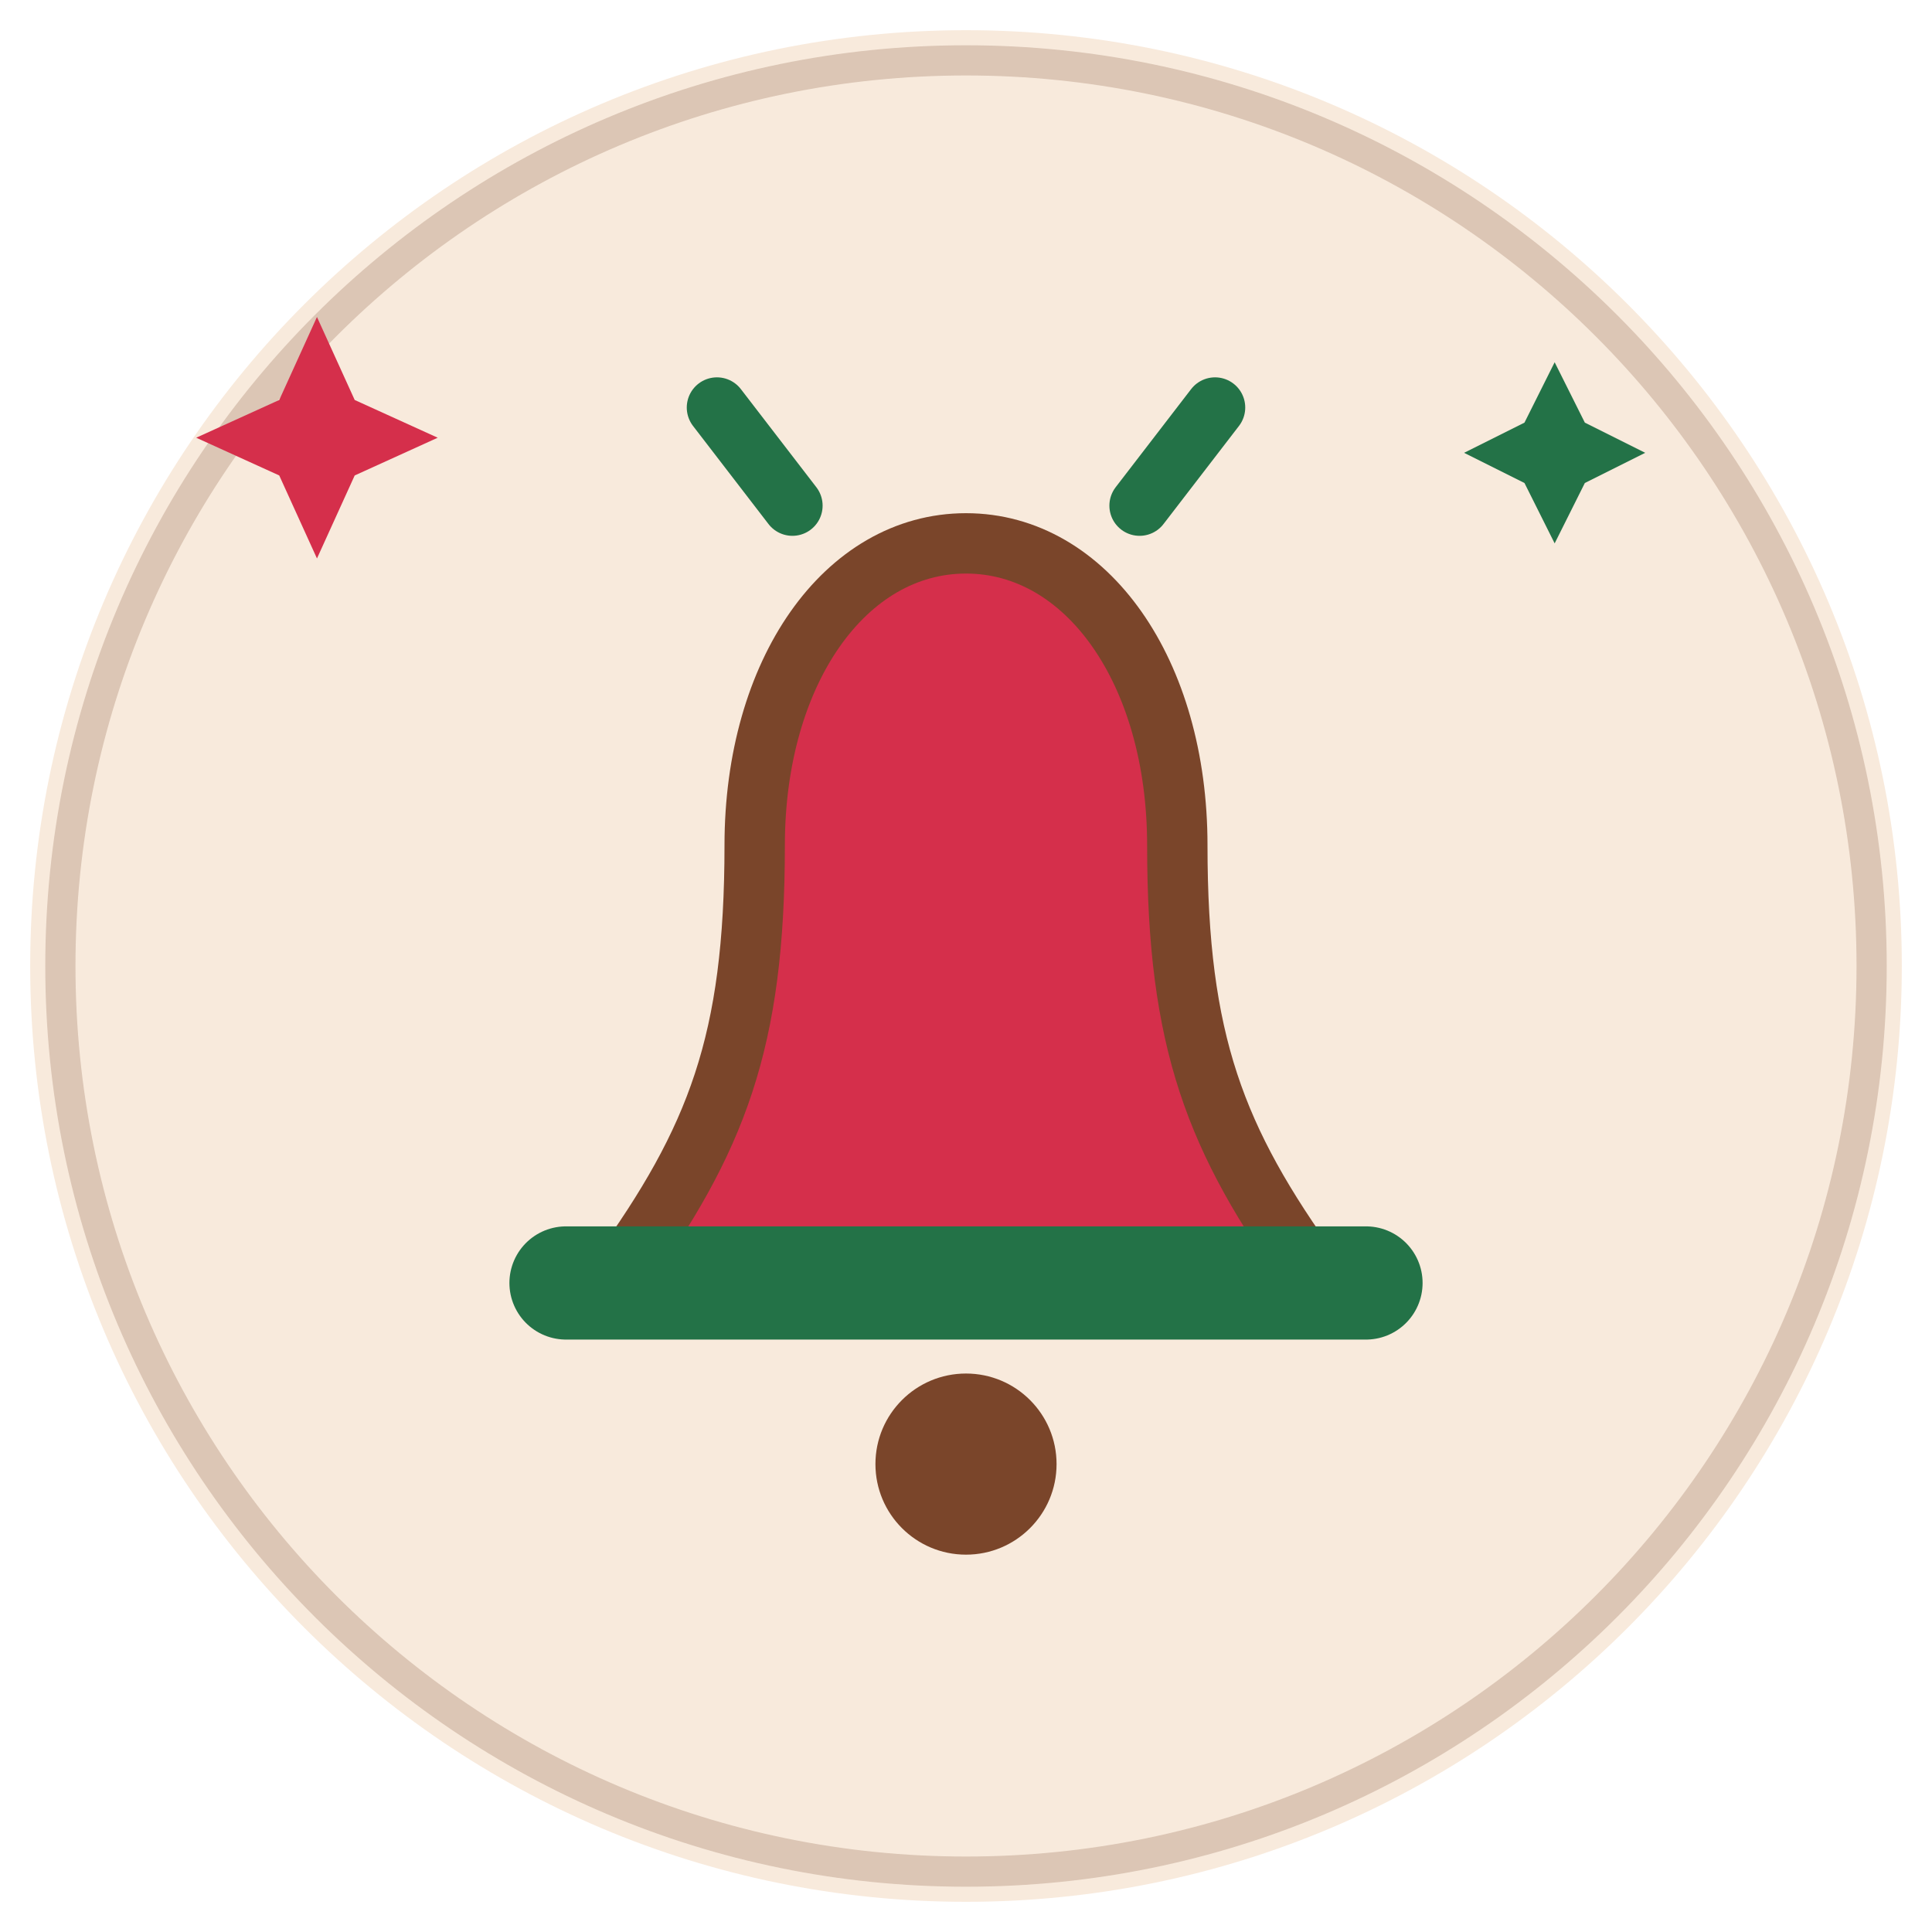
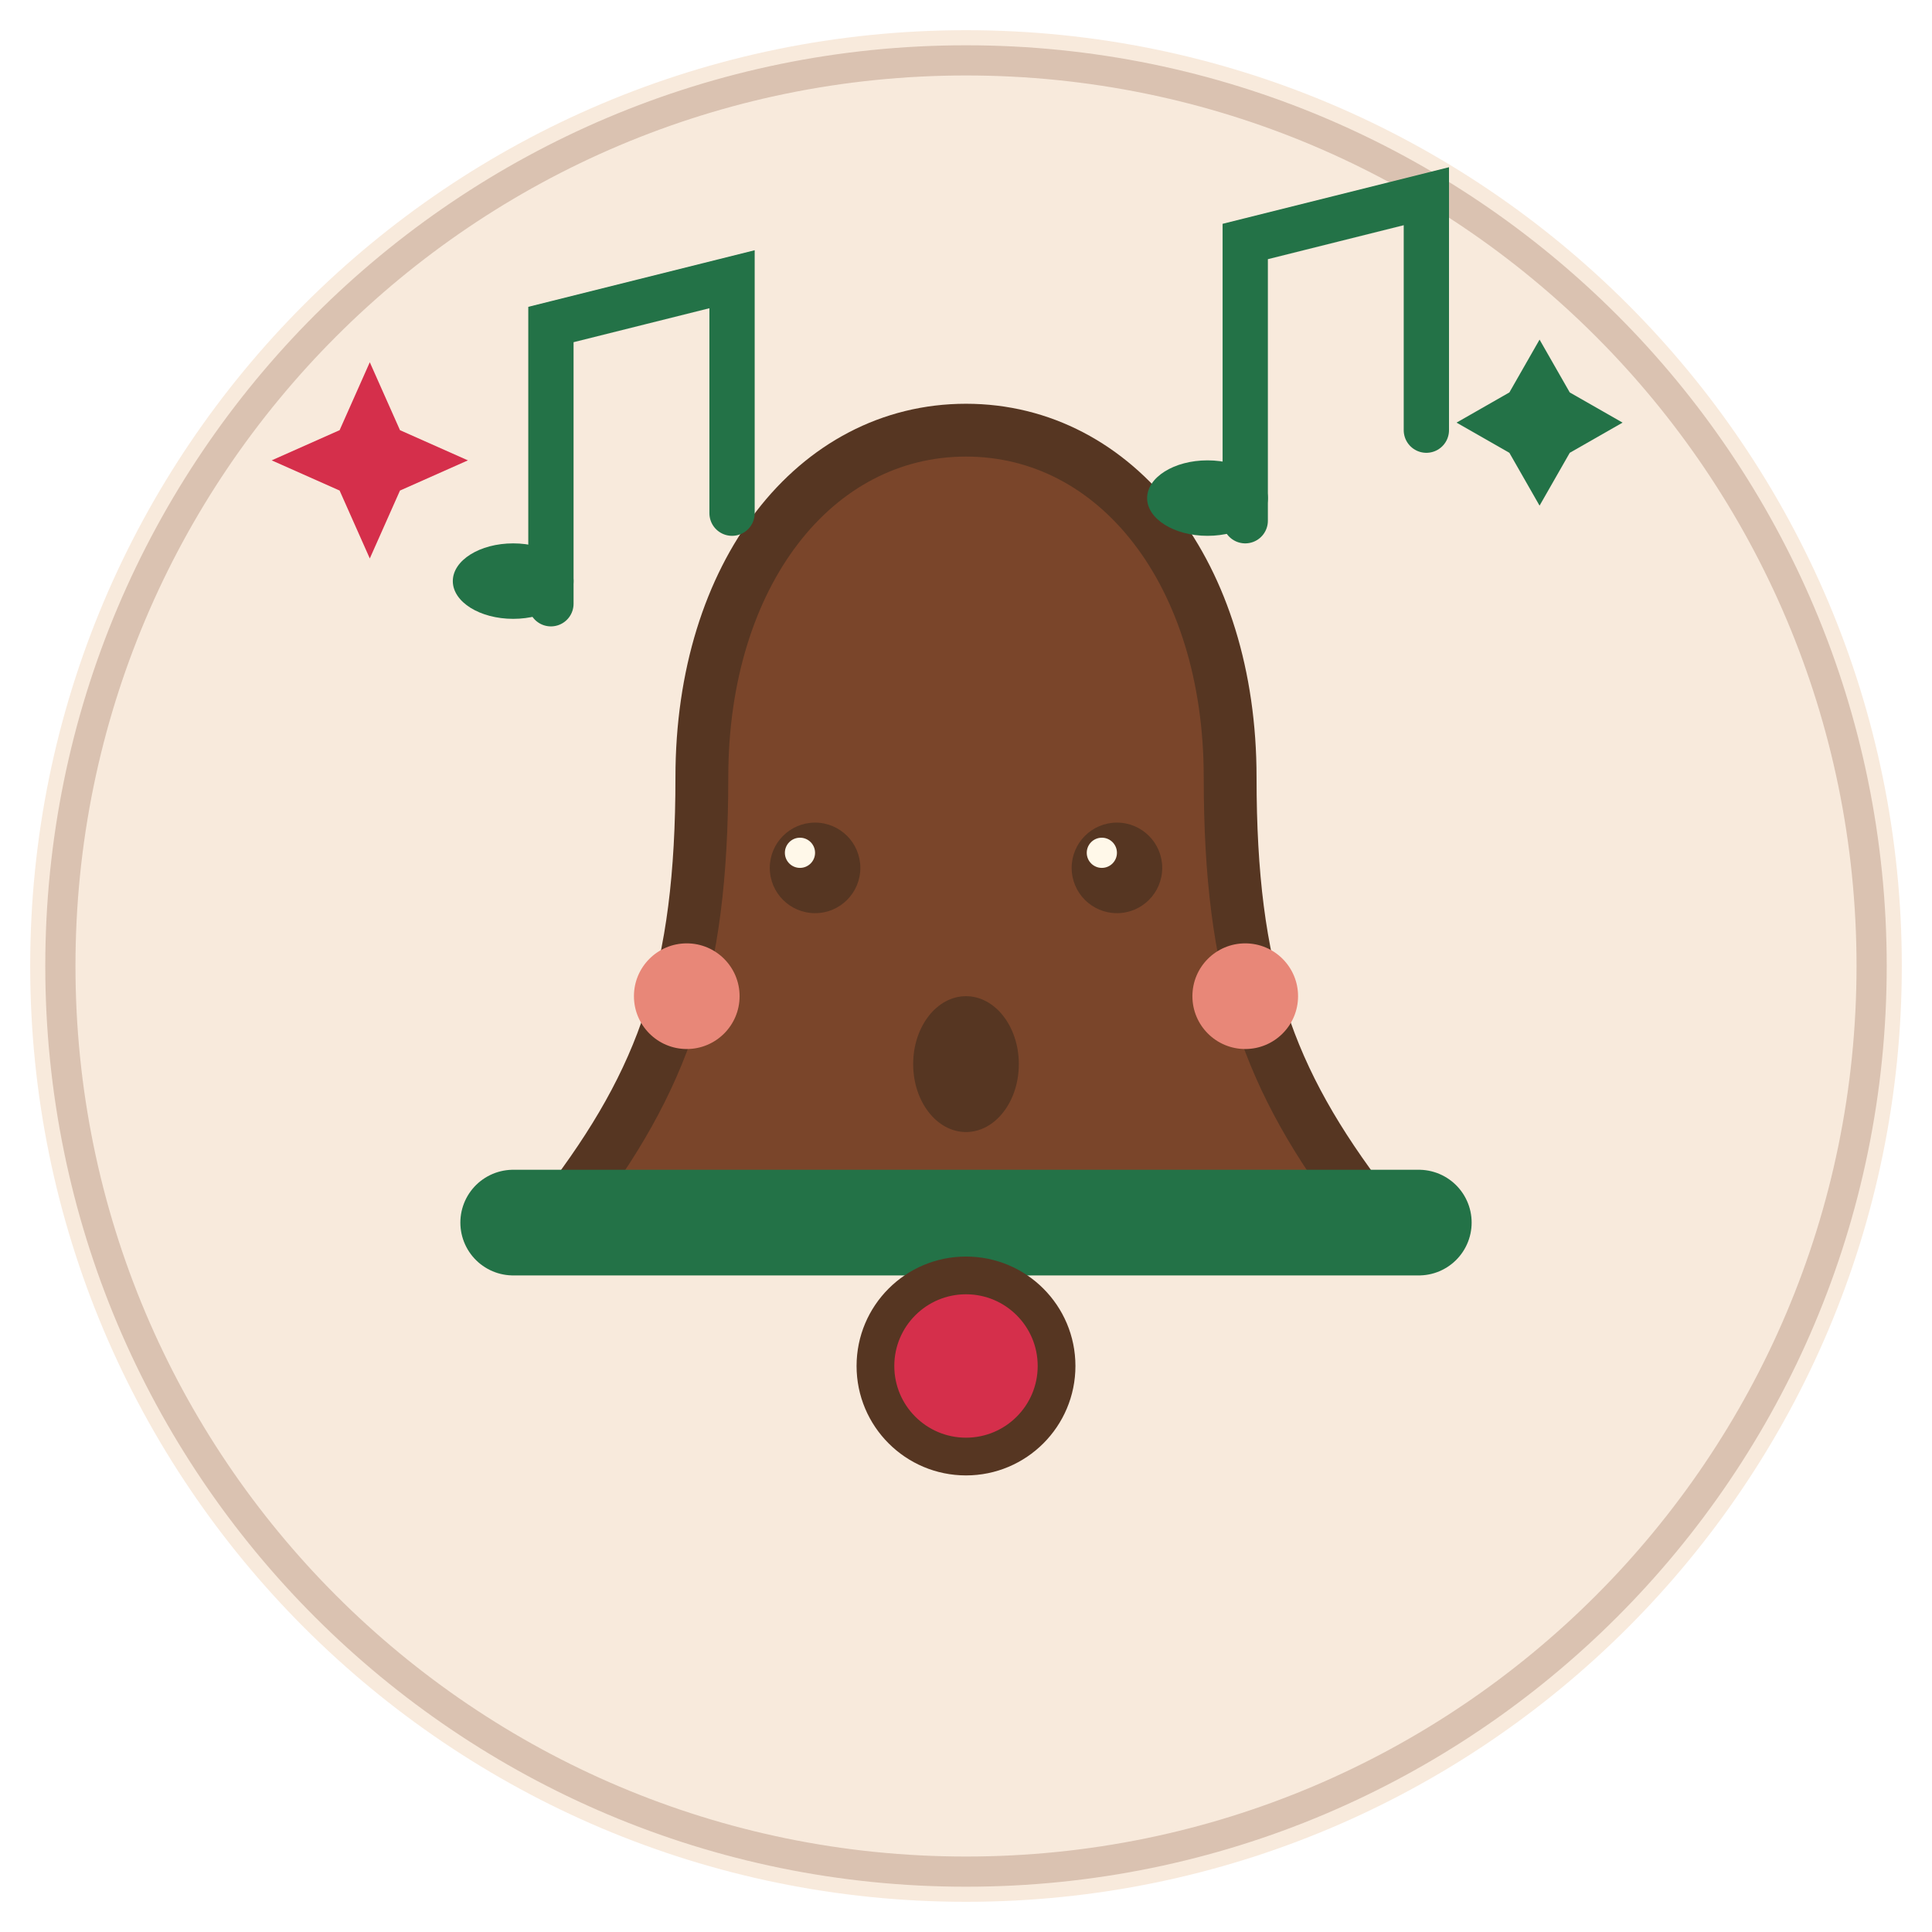
<svg xmlns="http://www.w3.org/2000/svg" viewBox="0 0 256 256" role="img" aria-labelledby="title">
  <circle cx="128" cy="128" r="124" fill="#f8eadc" />
-   <circle cx="128" cy="128" r="120" fill="none" stroke="#7a452a" stroke-opacity=".22" stroke-width="4" />
-   <path d="M42 42l5 11 11 5-11 5-5 11-5-11-11-5 11-5z" fill="#d52f4b" />
-   <path d="M206 48l4 8 8 4-8 4-4 8-4-8-8-4 8-4z" fill="#237247" />
-   <path d="M82 169c13-18 18-31 18-57 0-23 12-40 28-40s28 17 28 40c0 26 5 39 18 57z" fill="#d52f4b" stroke="#7a452a" stroke-width="8" stroke-linejoin="round" />
-   <path d="M75 170h106" stroke="#237247" stroke-width="15" stroke-linecap="round" />
-   <circle cx="128" cy="194" r="12" fill="#7a452a" />
-   <path d="M105 67l-10-13M151 67l10-13" stroke="#237247" stroke-width="8" stroke-linecap="round" />
+   <circle cx="128" cy="128" r="120" fill="none" stroke="#7a452a" stroke-opacity=".24" stroke-width="4" />
+   <path d="M49 48l4 9 9 4-9 4-4 9-4-9-9-4 9-4z" fill="#d52f4b" />
+   <path d="M204 45l4 7 7 4-7 4-4 7-4-7-7-4 7-4z" fill="#237247" />
+   <path d="M75 160c13-17 18-31 18-57 0-27 15-46 35-46s35 19 35 46c0 26 5 40 18 57z" fill="#7a452a" stroke="#563622" stroke-width="7" stroke-linejoin="round" />
+   <path d="M68 162h120" stroke="#237247" stroke-width="14" stroke-linecap="round" />
+   <circle cx="128" cy="181" r="12" fill="#d52f4b" stroke="#563622" stroke-width="5" />
+   <path d="M73 80V43l24-6v31M165 69V32l24-6v31" fill="none" stroke="#237247" stroke-width="6" stroke-linecap="round" />
+   <ellipse cx="68" cy="77" rx="8" ry="5" fill="#237247" />
+   <ellipse cx="160" cy="66" rx="8" ry="5" fill="#237247" />
+   <circle cx="108" cy="115" r="6" fill="#563622" />
+   <circle cx="148" cy="115" r="6" fill="#563622" />
+   <circle cx="106" cy="113" r="2" fill="#fff8e9" />
+   <circle cx="146" cy="113" r="2" fill="#fff8e9" />
+   <circle cx="91" cy="132" r="7" fill="#e88778" />
+   <circle cx="165" cy="132" r="7" fill="#e88778" />
+   <ellipse cx="128" cy="141" rx="7" ry="9" fill="#563622" />
</svg>
